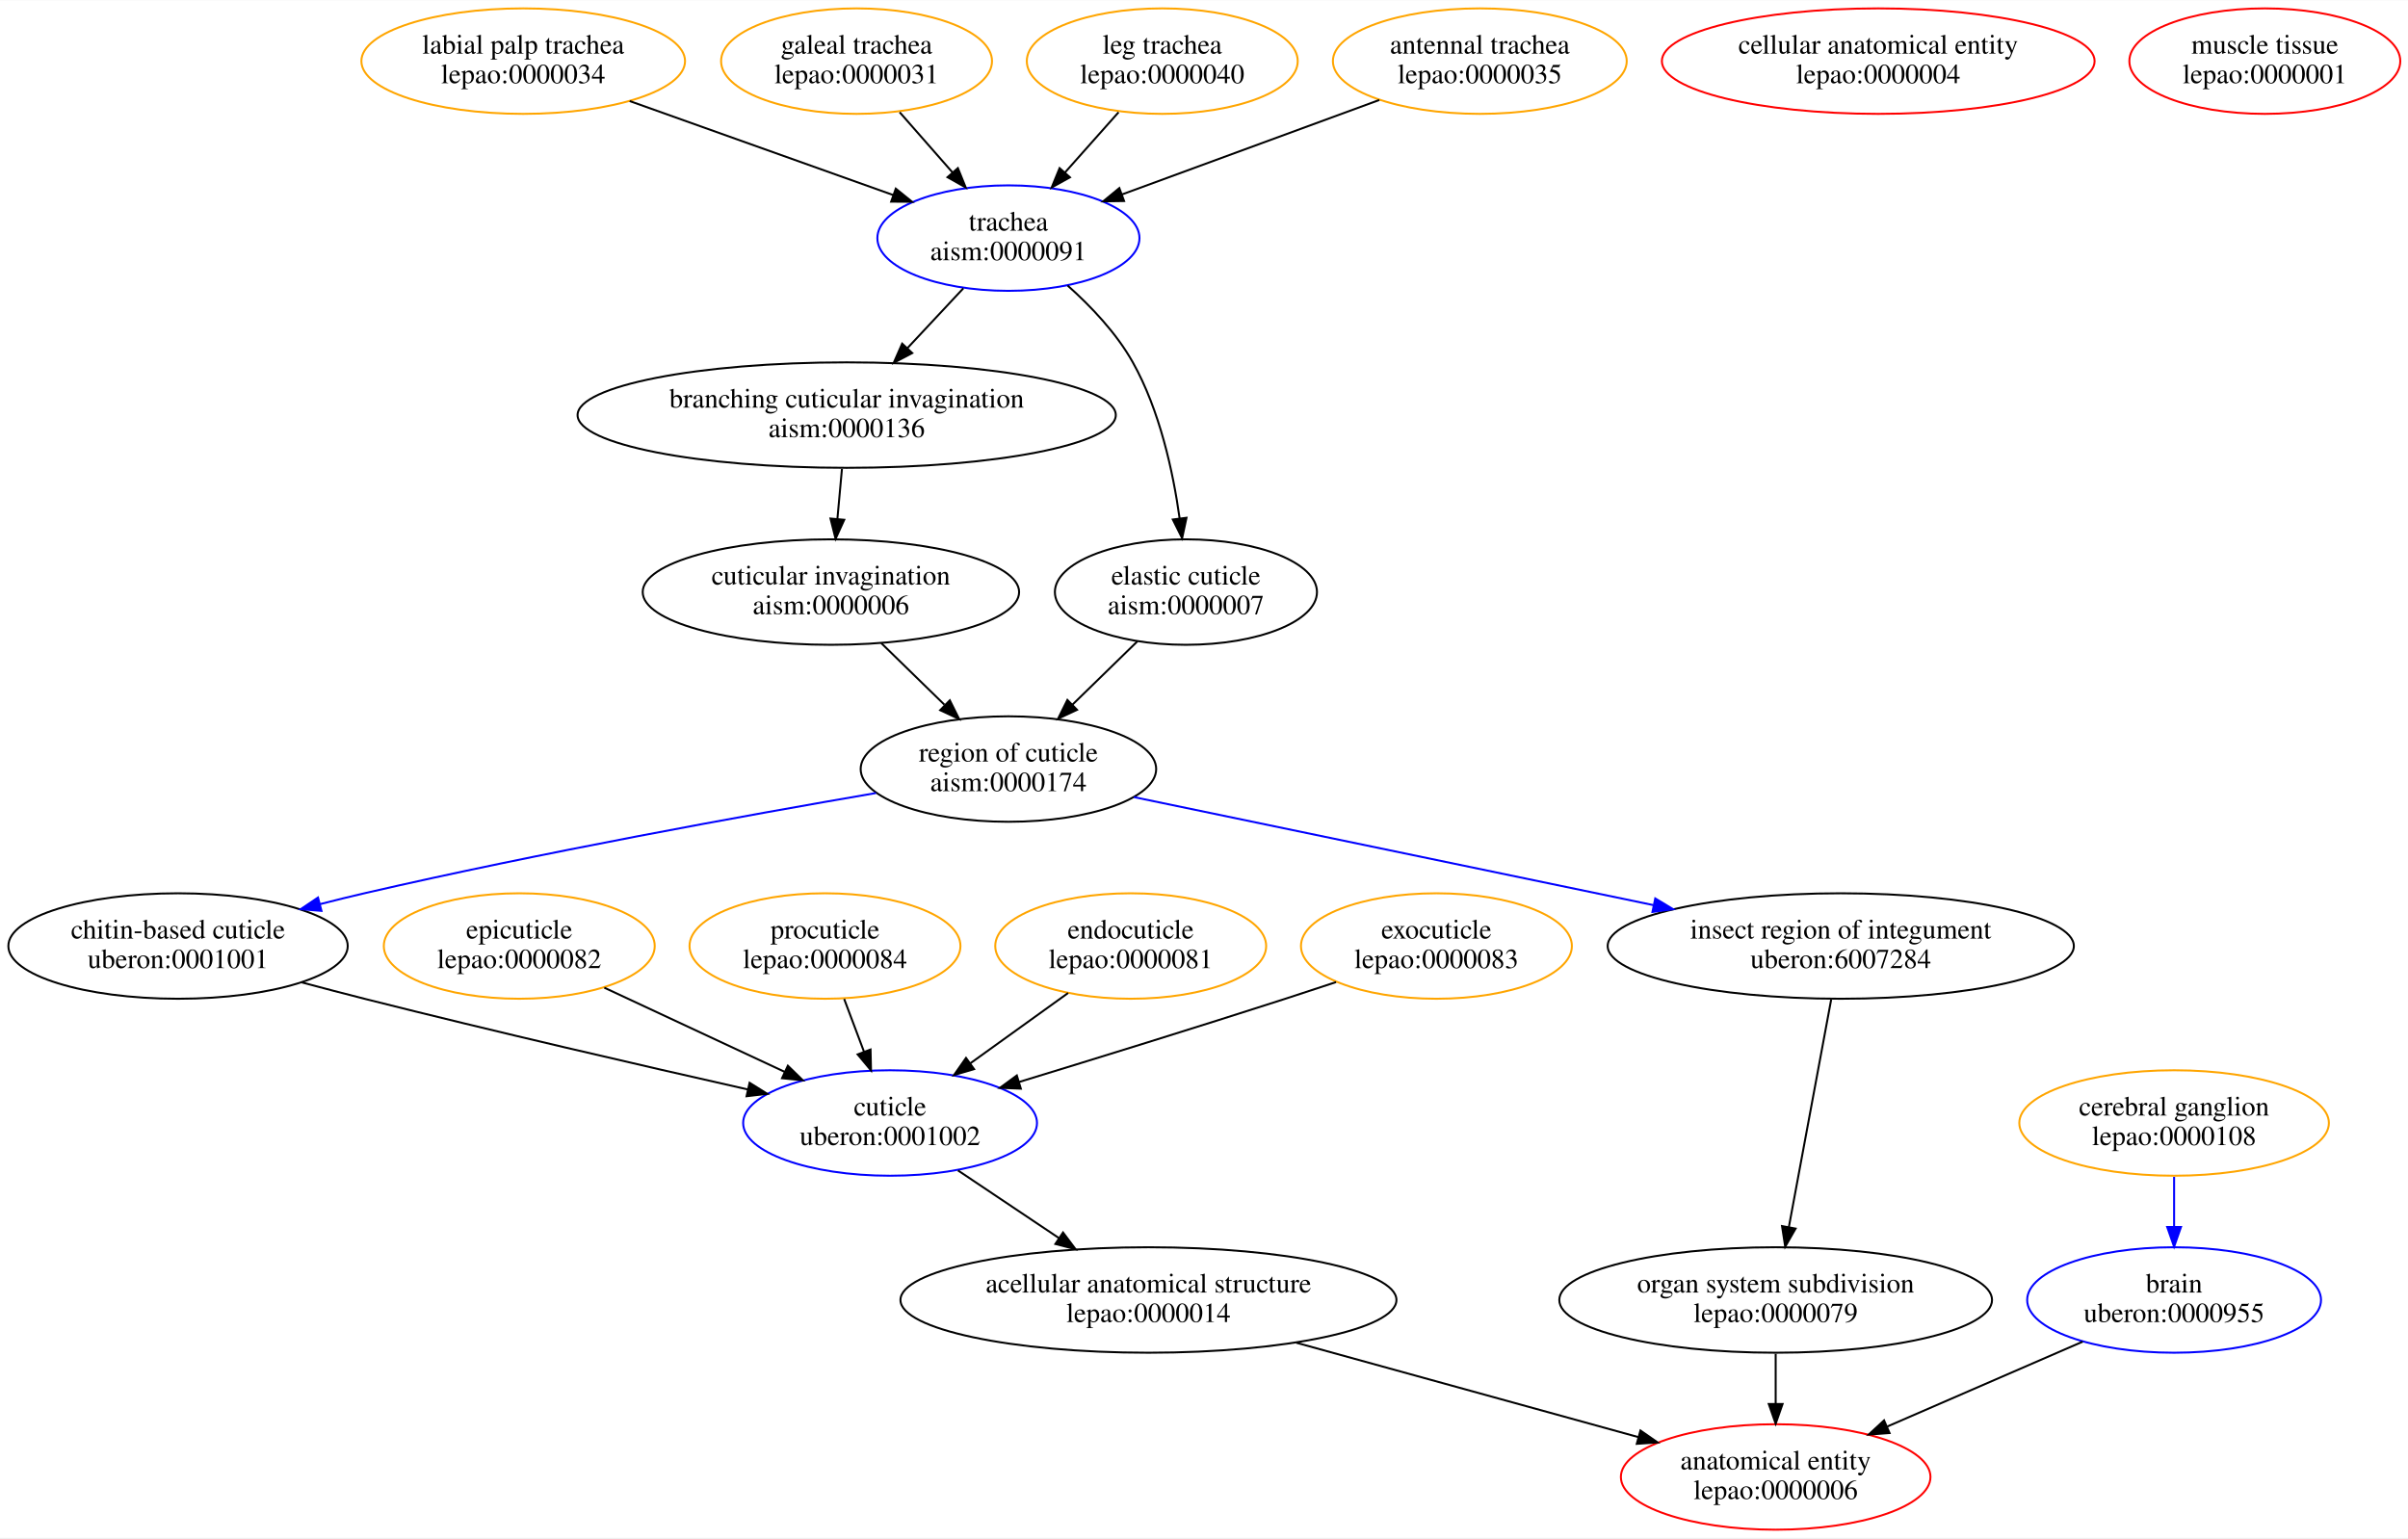
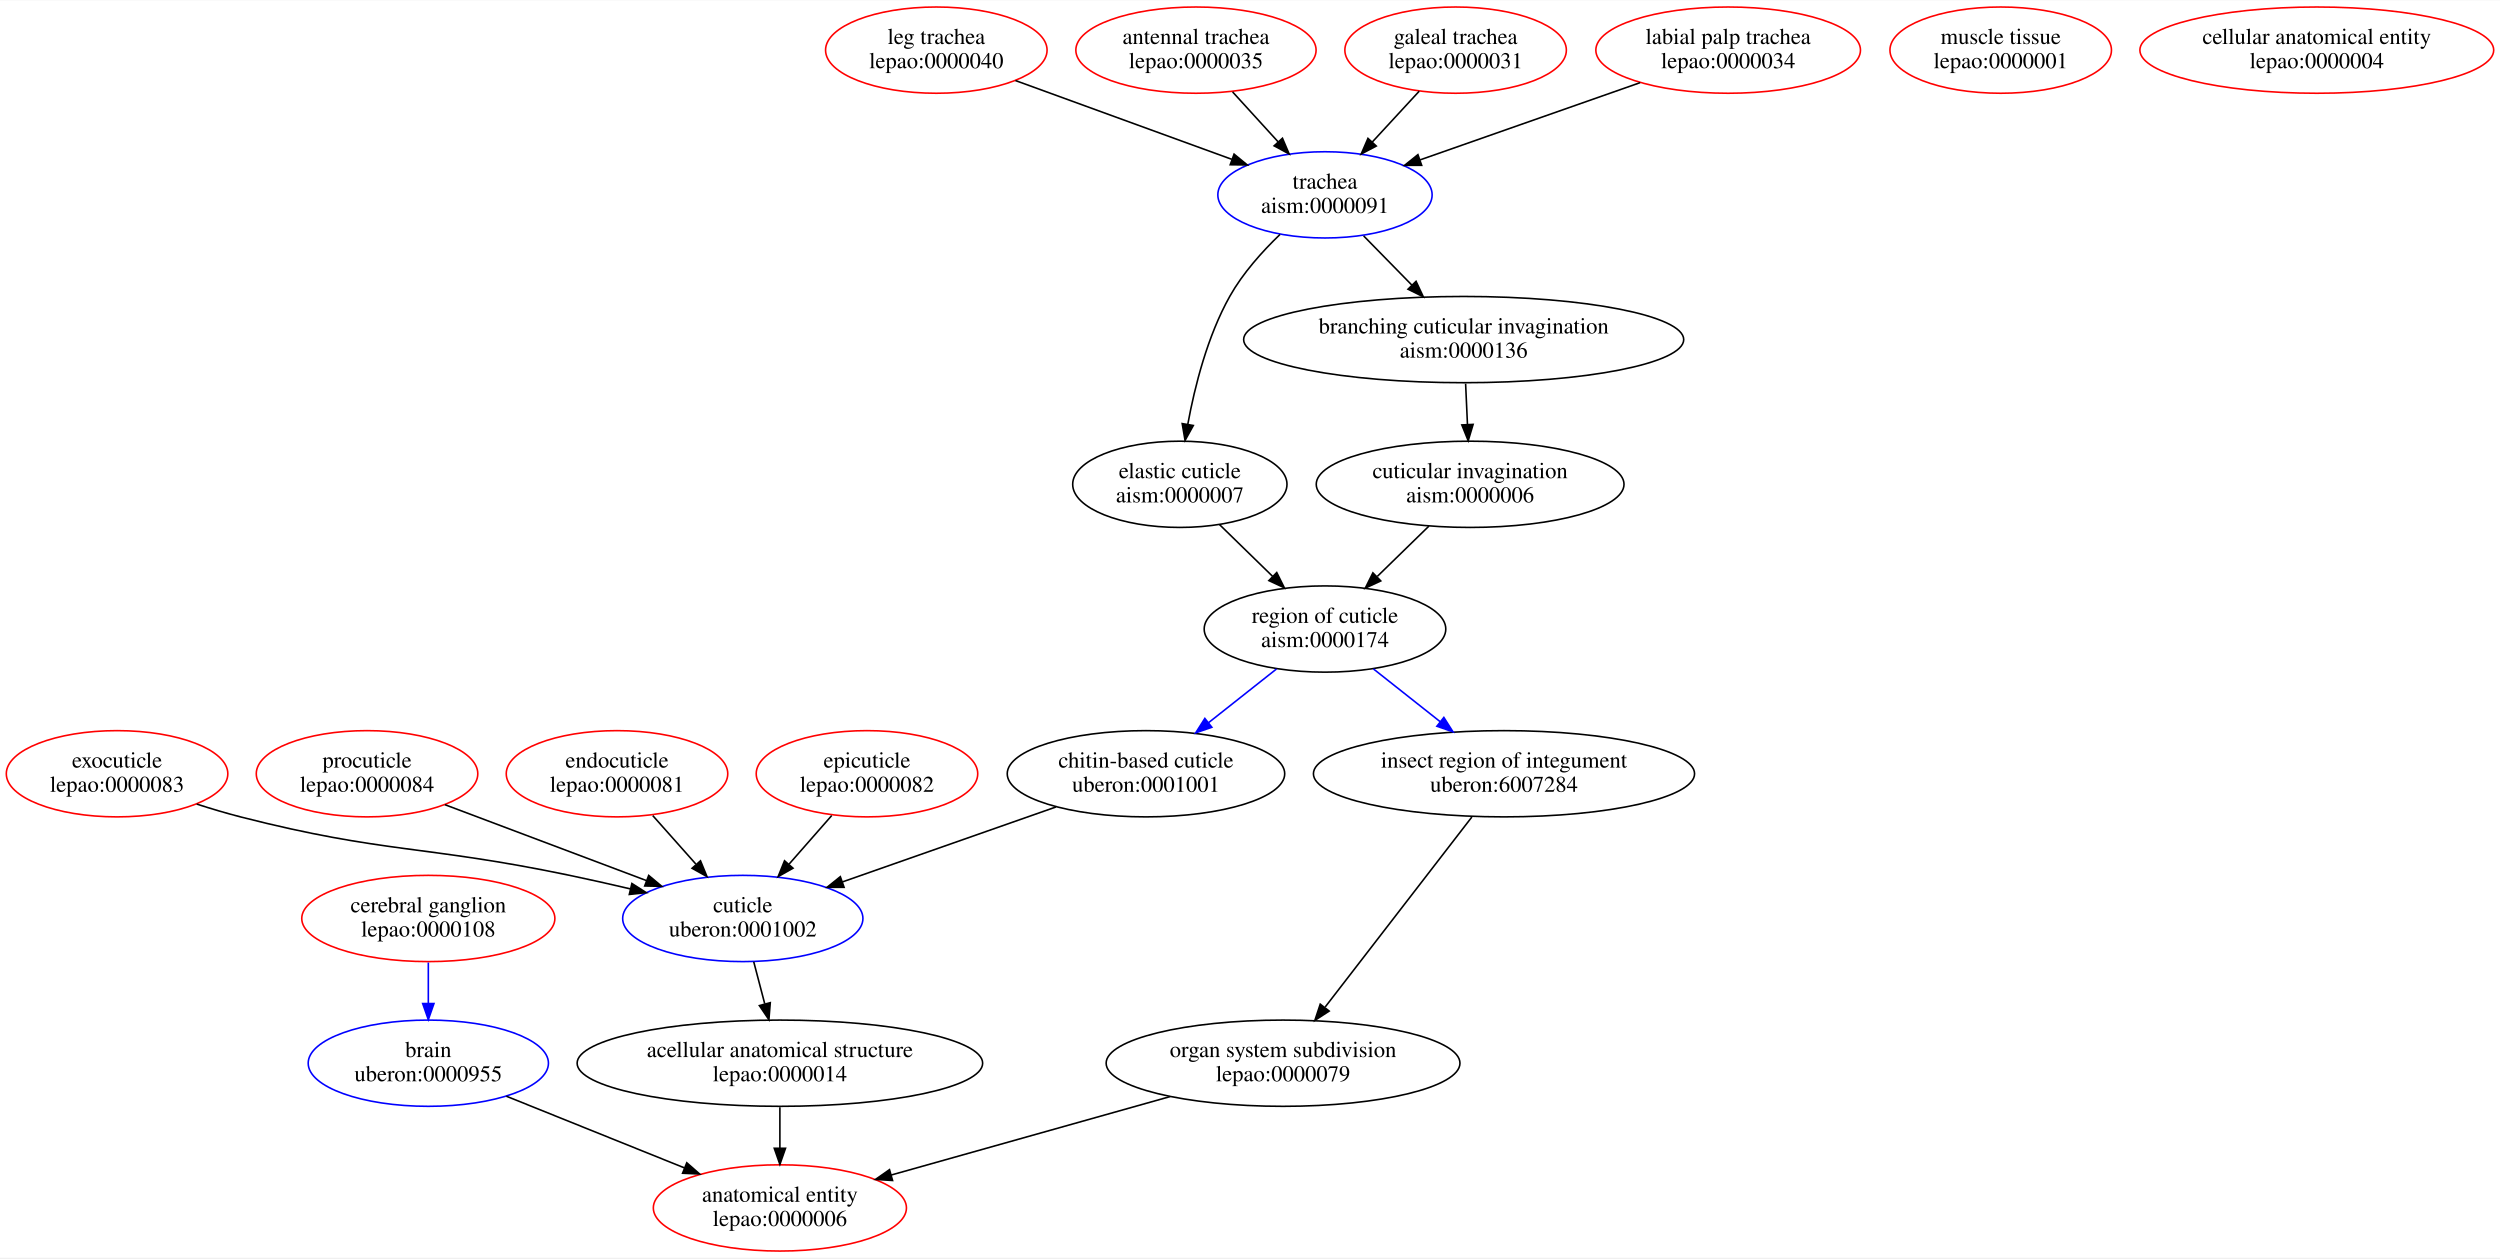
- <svg xmlns="http://www.w3.org/2000/svg" width="1221pt" height="780pt" viewBox="0.00 0.00 1220.86 779.66">
+ <svg xmlns="http://www.w3.org/2000/svg" width="1550pt" height="780pt" viewBox="0.00 0.00 1550.19 779.66">
  <g id="graph0" class="graph" transform="scale(1 1) rotate(0) translate(4 775.66)">
-     <polygon fill="white" stroke="transparent" points="-4,4 -4,-775.66 1216.86,-775.66 1216.86,4 -4,4" />
+     <polygon fill="white" stroke="transparent" points="-4,4 -4,-775.66 1546.19,-775.66 1546.19,4 -4,4" />
    <g id="node1" class="node">
-       <ellipse fill="none" stroke="orange" cx="261.27" cy="-744.79" rx="82.05" ry="26.74" />
-       <text text-anchor="middle" x="261.27" y="-748.59" font-family="Times,serif" font-size="14.00">labial palp trachea</text>
-       <text text-anchor="middle" x="261.27" y="-733.59" font-family="Times,serif" font-size="14.00">lepao:0000034</text>
+       <ellipse fill="none" stroke="black" cx="907.59" cy="-475.57" rx="95.42" ry="26.74" />
+       <text text-anchor="middle" x="907.59" y="-479.37" font-family="Times,serif" font-size="14.00">cuticular invagination</text>
+       <text text-anchor="middle" x="907.59" y="-464.37" font-family="Times,serif" font-size="14.00">aism:0000006</text>
    </g>
    <g id="node2" class="node">
-       <ellipse fill="none" stroke="blue" cx="507.27" cy="-655.05" rx="66.44" ry="26.74" />
-       <text text-anchor="middle" x="507.27" y="-658.85" font-family="Times,serif" font-size="14.00">trachea</text>
-       <text text-anchor="middle" x="507.27" y="-643.85" font-family="Times,serif" font-size="14.00">aism:0000091</text>
+       <ellipse fill="none" stroke="black" cx="817.59" cy="-385.83" rx="74.91" ry="26.74" />
+       <text text-anchor="middle" x="817.59" y="-389.63" font-family="Times,serif" font-size="14.00">region of cuticle</text>
+       <text text-anchor="middle" x="817.59" y="-374.63" font-family="Times,serif" font-size="14.00">aism:0000174</text>
    </g>
    <g id="edge1" class="edge">
-       <path fill="none" stroke="black" d="M315.25,-724.54C354.8,-710.43 408.41,-691.31 448.93,-676.86" />
-       <polygon fill="black" stroke="black" points="450.17,-680.13 458.41,-673.47 447.82,-673.54 450.17,-680.13" />
+       <path fill="none" stroke="black" d="M882.04,-449.66C872.09,-439.96 860.56,-428.72 850.03,-418.46" />
+       <polygon fill="black" stroke="black" points="852.18,-415.67 842.58,-411.19 847.3,-420.68 852.18,-415.67" />
+     </g>
+     <g id="node8" class="node">
+       <ellipse fill="none" stroke="black" cx="706.59" cy="-296.09" rx="86.03" ry="26.74" />
+       <text text-anchor="middle" x="706.59" y="-299.89" font-family="Times,serif" font-size="14.00">chitin-based cuticle</text>
+       <text text-anchor="middle" x="706.59" y="-284.89" font-family="Times,serif" font-size="14.00">uberon:0001001</text>
+     </g>
+     <g id="edge8" class="edge">
+       <path fill="none" stroke="blue" d="M787.55,-361.09C774.56,-350.82 759.2,-338.68 745.36,-327.74" />
+       <polygon fill="blue" stroke="blue" points="747.44,-324.92 737.42,-321.46 743.1,-330.41 747.44,-324.92" />
+     </g>
+     <g id="node12" class="node">
+       <ellipse fill="none" stroke="black" cx="928.59" cy="-296.09" rx="118.17" ry="26.74" />
+       <text text-anchor="middle" x="928.59" y="-299.89" font-family="Times,serif" font-size="14.00">insect region of integument</text>
+       <text text-anchor="middle" x="928.59" y="-284.89" font-family="Times,serif" font-size="14.00">uberon:6007284</text>
+     </g>
+     <g id="edge9" class="edge">
+       <path fill="none" stroke="blue" d="M847.63,-361.09C860.4,-350.99 875.47,-339.08 889.13,-328.28" />
+       <polygon fill="blue" stroke="blue" points="891.3,-331.03 896.97,-322.08 886.96,-325.54 891.3,-331.03" />
+     </g>
+     <g id="node3" class="node">
+       <ellipse fill="none" stroke="red" cx="68.59" cy="-296.09" rx="68.68" ry="26.74" />
+       <text text-anchor="middle" x="68.59" y="-299.89" font-family="Times,serif" font-size="14.00">exocuticle</text>
+       <text text-anchor="middle" x="68.59" y="-284.89" font-family="Times,serif" font-size="14.00">lepao:0000083</text>
+     </g>
+     <g id="node4" class="node">
+       <ellipse fill="none" stroke="blue" cx="456.59" cy="-206.35" rx="74.49" ry="26.74" />
+       <text text-anchor="middle" x="456.59" y="-210.15" font-family="Times,serif" font-size="14.00">cuticle</text>
+       <text text-anchor="middle" x="456.59" y="-195.15" font-family="Times,serif" font-size="14.00">uberon:0001002</text>
+     </g>
+     <g id="edge2" class="edge">
+       <path fill="none" stroke="black" d="M117.97,-277.29C127.08,-274.36 136.57,-271.52 145.59,-269.22 234.37,-246.57 258.88,-251.9 348.59,-233.22 360.95,-230.65 374.06,-227.7 386.72,-224.73" />
+       <polygon fill="black" stroke="black" points="387.82,-228.06 396.75,-222.36 386.21,-221.25 387.82,-228.06" />
+     </g>
+     <g id="node5" class="node">
+       <ellipse fill="none" stroke="black" cx="479.59" cy="-116.61" rx="125.73" ry="26.74" />
+       <text text-anchor="middle" x="479.59" y="-120.41" font-family="Times,serif" font-size="14.00">acellular anatomical structure</text>
+       <text text-anchor="middle" x="479.59" y="-105.41" font-family="Times,serif" font-size="14.00">lepao:0000014</text>
+     </g>
+     <g id="edge3" class="edge">
+       <path fill="none" stroke="black" d="M463.37,-179.5C465.5,-171.36 467.89,-162.22 470.18,-153.51" />
+       <polygon fill="black" stroke="black" points="473.63,-154.14 472.78,-143.58 466.86,-152.36 473.63,-154.14" />
+     </g>
+     <g id="node11" class="node">
+       <ellipse fill="none" stroke="red" cx="479.59" cy="-26.87" rx="78.48" ry="26.74" />
+       <text text-anchor="middle" x="479.59" y="-30.67" font-family="Times,serif" font-size="14.00">anatomical entity</text>
+       <text text-anchor="middle" x="479.59" y="-15.67" font-family="Times,serif" font-size="14.00">lepao:0000006</text>
+     </g>
+     <g id="edge18" class="edge">
+       <path fill="none" stroke="black" d="M479.59,-89.29C479.59,-81.32 479.59,-72.43 479.59,-63.94" />
+       <polygon fill="black" stroke="black" points="483.09,-63.87 479.59,-53.87 476.09,-63.87 483.09,-63.87" />
+     </g>
+     <g id="node6" class="node">
+       <ellipse fill="none" stroke="red" cx="261.59" cy="-206.35" rx="78.48" ry="26.74" />
+       <text text-anchor="middle" x="261.59" y="-210.15" font-family="Times,serif" font-size="14.00">cerebral ganglion</text>
+       <text text-anchor="middle" x="261.59" y="-195.15" font-family="Times,serif" font-size="14.00">lepao:0000108</text>
+     </g>
+     <g id="node7" class="node">
+       <ellipse fill="none" stroke="blue" cx="261.59" cy="-116.61" rx="74.49" ry="26.74" />
+       <text text-anchor="middle" x="261.59" y="-120.41" font-family="Times,serif" font-size="14.00">brain</text>
+       <text text-anchor="middle" x="261.59" y="-105.41" font-family="Times,serif" font-size="14.00">uberon:0000955</text>
+     </g>
+     <g id="edge4" class="edge">
+       <path fill="none" stroke="blue" d="M261.59,-179.03C261.59,-171.06 261.59,-162.17 261.59,-153.68" />
+       <polygon fill="blue" stroke="blue" points="265.09,-153.61 261.59,-143.61 258.09,-153.61 265.09,-153.61" />
+     </g>
+     <g id="edge17" class="edge">
+       <path fill="none" stroke="black" d="M309.97,-96.14C342.53,-83.03 385.68,-65.67 420.31,-51.73" />
+       <polygon fill="black" stroke="black" points="421.86,-54.88 429.83,-47.9 419.25,-48.38 421.86,-54.88" />
+     </g>
+     <g id="edge5" class="edge">
+       <path fill="none" stroke="black" d="M650.8,-275.51C611.49,-261.72 558.86,-243.24 518.31,-229.01" />
+       <polygon fill="black" stroke="black" points="519.39,-225.68 508.8,-225.67 517.07,-232.29 519.39,-225.68" />
+     </g>
+     <g id="node9" class="node">
+       <ellipse fill="none" stroke="black" cx="727.59" cy="-475.57" rx="66.44" ry="26.74" />
+       <text text-anchor="middle" x="727.59" y="-479.37" font-family="Times,serif" font-size="14.00">elastic cuticle</text>
+       <text text-anchor="middle" x="727.59" y="-464.37" font-family="Times,serif" font-size="14.00">aism:0000007</text>
+     </g>
+     <g id="edge6" class="edge">
+       <path fill="none" stroke="black" d="M752.18,-450.6C762.33,-440.7 774.24,-429.09 785.09,-418.51" />
+       <polygon fill="black" stroke="black" points="787.68,-420.87 792.4,-411.39 782.8,-415.86 787.68,-420.87" />
    </g>
    <g id="node10" class="node">
-       <ellipse fill="none" stroke="black" cx="425.27" cy="-565.31" rx="136.44" ry="26.74" />
-       <text text-anchor="middle" x="425.27" y="-569.11" font-family="Times,serif" font-size="14.00">branching cuticular invagination</text>
-       <text text-anchor="middle" x="425.27" y="-554.11" font-family="Times,serif" font-size="14.00">aism:0000136</text>
-     </g>
-     <g id="edge6" class="edge">
-       <path fill="none" stroke="black" d="M484.43,-629.61C475.66,-620.24 465.52,-609.38 456.13,-599.33" />
-       <polygon fill="black" stroke="black" points="458.51,-596.76 449.13,-591.84 453.4,-601.54 458.51,-596.76" />
-     </g>
-     <g id="node11" class="node">
-       <ellipse fill="none" stroke="black" cx="597.27" cy="-475.57" rx="66.44" ry="26.74" />
-       <text text-anchor="middle" x="597.27" y="-479.37" font-family="Times,serif" font-size="14.00">elastic cuticle</text>
-       <text text-anchor="middle" x="597.27" y="-464.37" font-family="Times,serif" font-size="14.00">aism:0000007</text>
+       <ellipse fill="none" stroke="black" cx="791.59" cy="-116.61" rx="109.7" ry="26.74" />
+       <text text-anchor="middle" x="791.59" y="-120.41" font-family="Times,serif" font-size="14.00">organ system subdivision</text>
+       <text text-anchor="middle" x="791.59" y="-105.41" font-family="Times,serif" font-size="14.00">lepao:0000079</text>
    </g>
    <g id="edge7" class="edge">
-       <path fill="none" stroke="black" d="M537.31,-630.98C549.21,-620.37 562.01,-606.88 570.27,-592.18 583.99,-567.76 590.75,-536.69 594.07,-512.91" />
-       <polygon fill="black" stroke="black" points="597.56,-513.24 595.34,-502.88 590.62,-512.36 597.56,-513.24" />
-     </g>
-     <g id="node3" class="node">
-       <ellipse fill="none" stroke="black" cx="507.27" cy="-385.83" rx="74.91" ry="26.74" />
-       <text text-anchor="middle" x="507.27" y="-389.63" font-family="Times,serif" font-size="14.00">region of cuticle</text>
-       <text text-anchor="middle" x="507.27" y="-374.63" font-family="Times,serif" font-size="14.00">aism:0000174</text>
-     </g>
-     <g id="node4" class="node">
-       <ellipse fill="none" stroke="black" cx="86.27" cy="-296.09" rx="86.03" ry="26.74" />
-       <text text-anchor="middle" x="86.27" y="-299.89" font-family="Times,serif" font-size="14.00">chitin-based cuticle</text>
-       <text text-anchor="middle" x="86.27" y="-284.89" font-family="Times,serif" font-size="14.00">uberon:0001001</text>
-     </g>
-     <g id="edge2" class="edge">
-       <path fill="none" stroke="blue" d="M440.14,-373.67C374.01,-362.31 270.24,-343.48 181.27,-322.96 173.77,-321.23 165.98,-319.31 158.22,-317.32" />
-       <polygon fill="blue" stroke="blue" points="158.99,-313.91 148.43,-314.77 157.23,-320.68 158.99,-313.91" />
-     </g>
-     <g id="node5" class="node">
-       <ellipse fill="none" stroke="black" cx="929.27" cy="-296.09" rx="118.17" ry="26.74" />
-       <text text-anchor="middle" x="929.27" y="-299.89" font-family="Times,serif" font-size="14.00">insect region of integument</text>
-       <text text-anchor="middle" x="929.27" y="-284.89" font-family="Times,serif" font-size="14.00">uberon:6007284</text>
-     </g>
-     <g id="edge3" class="edge">
-       <path fill="none" stroke="blue" d="M570.9,-371.6C640.79,-357.07 753.75,-333.58 834.16,-316.86" />
-       <polygon fill="blue" stroke="blue" points="835.22,-320.22 844.3,-314.76 833.79,-313.37 835.22,-320.22" />
-     </g>
-     <g id="node8" class="node">
-       <ellipse fill="none" stroke="blue" cx="447.27" cy="-206.35" rx="74.49" ry="26.74" />
-       <text text-anchor="middle" x="447.27" y="-210.15" font-family="Times,serif" font-size="14.00">cuticle</text>
-       <text text-anchor="middle" x="447.27" y="-195.15" font-family="Times,serif" font-size="14.00">uberon:0001002</text>
+       <path fill="none" stroke="black" d="M721.57,-95.92C669.92,-81.4 599.99,-61.73 548.58,-47.27" />
+       <polygon fill="black" stroke="black" points="549.46,-43.88 538.88,-44.55 547.56,-50.62 549.46,-43.88" />
+     </g>
+     <g id="edge21" class="edge">
+       <path fill="none" stroke="black" d="M908.67,-269.28C884.65,-238.17 844.23,-185.81 817.73,-151.48" />
+       <polygon fill="black" stroke="black" points="820.19,-148.94 811.31,-143.16 814.65,-153.22 820.19,-148.94" />
+     </g>
+     <g id="node13" class="node">
+       <ellipse fill="none" stroke="red" cx="223.59" cy="-296.09" rx="68.68" ry="26.74" />
+       <text text-anchor="middle" x="223.59" y="-299.89" font-family="Times,serif" font-size="14.00">procuticle</text>
+       <text text-anchor="middle" x="223.59" y="-284.89" font-family="Times,serif" font-size="14.00">lepao:0000084</text>
+     </g>
+     <g id="edge10" class="edge">
+       <path fill="none" stroke="black" d="M271.87,-276.91C308.12,-263.26 357.97,-244.49 396.76,-229.88" />
+       <polygon fill="black" stroke="black" points="398.24,-233.06 406.36,-226.26 395.77,-226.51 398.24,-233.06" />
+     </g>
+     <g id="node14" class="node">
+       <ellipse fill="none" stroke="red" cx="378.59" cy="-296.09" rx="68.68" ry="26.74" />
+       <text text-anchor="middle" x="378.59" y="-299.89" font-family="Times,serif" font-size="14.00">endocuticle</text>
+       <text text-anchor="middle" x="378.59" y="-284.89" font-family="Times,serif" font-size="14.00">lepao:0000081</text>
    </g>
    <g id="edge11" class="edge">
-       <path fill="none" stroke="black" d="M149.03,-277.64C159.77,-274.76 170.83,-271.86 181.27,-269.22 246.73,-252.7 321.66,-235.42 375.27,-223.33" />
-       <polygon fill="black" stroke="black" points="376.04,-226.75 385.03,-221.14 374.51,-219.92 376.04,-226.75" />
+       <path fill="none" stroke="black" d="M400.73,-270.18C409.05,-260.83 418.63,-250.05 427.48,-240.09" />
+       <polygon fill="black" stroke="black" points="430.36,-242.12 434.39,-232.32 425.13,-237.47 430.36,-242.12" />
+     </g>
+     <g id="node15" class="node">
+       <ellipse fill="none" stroke="red" cx="533.59" cy="-296.09" rx="68.68" ry="26.74" />
+       <text text-anchor="middle" x="533.59" y="-299.89" font-family="Times,serif" font-size="14.00">epicuticle</text>
+       <text text-anchor="middle" x="533.59" y="-284.89" font-family="Times,serif" font-size="14.00">lepao:0000082</text>
+     </g>
+     <g id="edge12" class="edge">
+       <path fill="none" stroke="black" d="M511.73,-270.18C503.52,-260.83 494.06,-250.05 485.32,-240.09" />
+       <polygon fill="black" stroke="black" points="487.73,-237.53 478.5,-232.32 482.47,-242.15 487.73,-237.53" />
    </g>
    <g id="node16" class="node">
-       <ellipse fill="none" stroke="black" cx="896.27" cy="-116.61" rx="109.7" ry="26.74" />
-       <text text-anchor="middle" x="896.27" y="-120.41" font-family="Times,serif" font-size="14.00">organ system subdivision</text>
-       <text text-anchor="middle" x="896.27" y="-105.41" font-family="Times,serif" font-size="14.00">lepao:0000079</text>
+       <ellipse fill="none" stroke="blue" cx="817.59" cy="-655.05" rx="66.44" ry="26.74" />
+       <text text-anchor="middle" x="817.59" y="-658.85" font-family="Times,serif" font-size="14.00">trachea</text>
+       <text text-anchor="middle" x="817.59" y="-643.85" font-family="Times,serif" font-size="14.00">aism:0000091</text>
+     </g>
+     <g id="edge13" class="edge">
+       <path fill="none" stroke="black" d="M789.71,-630.52C778.6,-619.84 766.59,-606.42 758.59,-592.18 744.76,-567.56 736.88,-536.5 732.52,-512.78" />
+       <polygon fill="black" stroke="black" points="735.95,-512.04 730.82,-502.77 729.05,-513.22 735.95,-512.04" />
+     </g>
+     <g id="node17" class="node">
+       <ellipse fill="none" stroke="black" cx="903.59" cy="-565.31" rx="136.44" ry="26.74" />
+       <text text-anchor="middle" x="903.59" y="-569.11" font-family="Times,serif" font-size="14.00">branching cuticular invagination</text>
+       <text text-anchor="middle" x="903.59" y="-554.11" font-family="Times,serif" font-size="14.00">aism:0000136</text>
+     </g>
+     <g id="edge14" class="edge">
+       <path fill="none" stroke="black" d="M841.55,-629.61C850.82,-620.14 861.58,-609.17 871.51,-599.04" />
+       <polygon fill="black" stroke="black" points="874.06,-601.44 878.56,-591.84 869.06,-596.54 874.06,-601.44" />
+     </g>
+     <g id="edge16" class="edge">
+       <path fill="none" stroke="black" d="M904.79,-537.99C905.15,-530.02 905.56,-521.13 905.94,-512.64" />
+       <polygon fill="black" stroke="black" points="909.44,-512.72 906.4,-502.57 902.45,-512.4 909.44,-512.72" />
+     </g>
+     <g id="node18" class="node">
+       <ellipse fill="none" stroke="red" cx="576.59" cy="-744.79" rx="68.68" ry="26.74" />
+       <text text-anchor="middle" x="576.59" y="-748.59" font-family="Times,serif" font-size="14.00">leg trachea</text>
+       <text text-anchor="middle" x="576.59" y="-733.59" font-family="Times,serif" font-size="14.00">lepao:0000040</text>
+     </g>
+     <g id="edge15" class="edge">
+       <path fill="none" stroke="black" d="M625.65,-725.93C664.51,-711.78 718.89,-691.99 759.84,-677.07" />
+       <polygon fill="black" stroke="black" points="761.22,-680.3 769.42,-673.59 758.83,-673.72 761.22,-680.3" />
+     </g>
+     <g id="node19" class="node">
+       <ellipse fill="none" stroke="red" cx="1236.59" cy="-744.79" rx="68.68" ry="26.74" />
+       <text text-anchor="middle" x="1236.59" y="-748.59" font-family="Times,serif" font-size="14.00">muscle tissue</text>
+       <text text-anchor="middle" x="1236.59" y="-733.59" font-family="Times,serif" font-size="14.00">lepao:0000001</text>
+     </g>
+     <g id="node20" class="node">
+       <ellipse fill="none" stroke="red" cx="737.59" cy="-744.79" rx="74.49" ry="26.74" />
+       <text text-anchor="middle" x="737.59" y="-748.59" font-family="Times,serif" font-size="14.00">antennal trachea</text>
+       <text text-anchor="middle" x="737.59" y="-733.59" font-family="Times,serif" font-size="14.00">lepao:0000035</text>
    </g>
    <g id="edge19" class="edge">
-       <path fill="none" stroke="black" d="M924.4,-268.9C918.73,-238.41 909.33,-187.85 902.97,-153.66" />
-       <polygon fill="black" stroke="black" points="906.37,-152.81 901.1,-143.62 899.49,-154.09 906.37,-152.81" />
-     </g>
-     <g id="node6" class="node">
-       <ellipse fill="none" stroke="red" cx="896.27" cy="-26.87" rx="78.48" ry="26.74" />
-       <text text-anchor="middle" x="896.27" y="-30.67" font-family="Times,serif" font-size="14.00">anatomical entity</text>
-       <text text-anchor="middle" x="896.27" y="-15.67" font-family="Times,serif" font-size="14.00">lepao:0000006</text>
-     </g>
-     <g id="node7" class="node">
-       <ellipse fill="none" stroke="orange" cx="430.27" cy="-744.79" rx="68.68" ry="26.74" />
-       <text text-anchor="middle" x="430.27" y="-748.59" font-family="Times,serif" font-size="14.00">galeal trachea</text>
-       <text text-anchor="middle" x="430.27" y="-733.59" font-family="Times,serif" font-size="14.00">lepao:0000031</text>
-     </g>
-     <g id="edge4" class="edge">
-       <path fill="none" stroke="black" d="M452.13,-718.88C460.49,-709.35 470.15,-698.35 479.02,-688.24" />
-       <polygon fill="black" stroke="black" points="481.65,-690.54 485.62,-680.72 476.39,-685.93 481.65,-690.54" />
-     </g>
-     <g id="node9" class="node">
-       <ellipse fill="none" stroke="black" cx="578.27" cy="-116.61" rx="125.73" ry="26.74" />
-       <text text-anchor="middle" x="578.27" y="-120.41" font-family="Times,serif" font-size="14.00">acellular anatomical structure</text>
-       <text text-anchor="middle" x="578.27" y="-105.41" font-family="Times,serif" font-size="14.00">lepao:0000014</text>
-     </g>
-     <g id="edge5" class="edge">
-       <path fill="none" stroke="black" d="M481.69,-182.3C497.31,-171.83 516,-159.31 532.76,-148.09" />
-       <polygon fill="black" stroke="black" points="534.96,-150.83 541.32,-142.35 531.07,-145.01 534.96,-150.83" />
-     </g>
-     <g id="edge15" class="edge">
-       <path fill="none" stroke="black" d="M653.23,-94.93C705.75,-80.44 775.45,-61.2 826.74,-47.05" />
-       <polygon fill="black" stroke="black" points="827.71,-50.42 836.42,-44.38 825.85,-43.67 827.71,-50.42" />
-     </g>
-     <g id="node17" class="node">
-       <ellipse fill="none" stroke="black" cx="417.27" cy="-475.57" rx="95.42" ry="26.74" />
-       <text text-anchor="middle" x="417.27" y="-479.37" font-family="Times,serif" font-size="14.00">cuticular invagination</text>
-       <text text-anchor="middle" x="417.27" y="-464.37" font-family="Times,serif" font-size="14.00">aism:0000006</text>
-     </g>
-     <g id="edge16" class="edge">
-       <path fill="none" stroke="black" d="M422.87,-537.99C422.14,-530.02 421.33,-521.13 420.56,-512.64" />
-       <polygon fill="black" stroke="black" points="424.03,-512.22 419.64,-502.57 417.06,-512.85 424.03,-512.22" />
+       <path fill="none" stroke="black" d="M760.3,-718.88C769.06,-709.27 779.19,-698.16 788.48,-687.98" />
+       <polygon fill="black" stroke="black" points="791.22,-690.16 795.37,-680.41 786.05,-685.45 791.22,-690.16" />
+     </g>
+     <g id="node21" class="node">
+       <ellipse fill="none" stroke="red" cx="898.59" cy="-744.79" rx="68.68" ry="26.74" />
+       <text text-anchor="middle" x="898.59" y="-748.59" font-family="Times,serif" font-size="14.00">galeal trachea</text>
+       <text text-anchor="middle" x="898.59" y="-733.59" font-family="Times,serif" font-size="14.00">lepao:0000031</text>
+     </g>
+     <g id="edge20" class="edge">
+       <path fill="none" stroke="black" d="M876.03,-719.35C866.99,-709.56 856.45,-698.15 846.84,-687.73" />
+       <polygon fill="black" stroke="black" points="849.39,-685.33 840.03,-680.36 844.24,-690.08 849.39,-685.33" />
+     </g>
+     <g id="node22" class="node">
+       <ellipse fill="none" stroke="red" cx="1432.59" cy="-744.79" rx="109.7" ry="26.74" />
+       <text text-anchor="middle" x="1432.59" y="-748.59" font-family="Times,serif" font-size="14.00">cellular anatomical entity</text>
+       <text text-anchor="middle" x="1432.59" y="-733.59" font-family="Times,serif" font-size="14.00">lepao:0000004</text>
+     </g>
+     <g id="node23" class="node">
+       <ellipse fill="none" stroke="red" cx="1067.59" cy="-744.79" rx="82.05" ry="26.74" />
+       <text text-anchor="middle" x="1067.59" y="-748.59" font-family="Times,serif" font-size="14.00">labial palp trachea</text>
+       <text text-anchor="middle" x="1067.59" y="-733.59" font-family="Times,serif" font-size="14.00">lepao:0000034</text>
    </g>
    <g id="edge22" class="edge">
-       <path fill="none" stroke="black" d="M572.67,-450.6C562.53,-440.7 550.62,-429.09 539.77,-418.51" />
-       <polygon fill="black" stroke="black" points="542.06,-415.86 532.46,-411.39 537.17,-420.87 542.06,-415.86" />
-     </g>
-     <g id="node12" class="node">
-       <ellipse fill="none" stroke="orange" cx="259.27" cy="-296.09" rx="68.68" ry="26.74" />
-       <text text-anchor="middle" x="259.27" y="-299.89" font-family="Times,serif" font-size="14.00">epicuticle</text>
-       <text text-anchor="middle" x="259.27" y="-284.89" font-family="Times,serif" font-size="14.00">lepao:0000082</text>
-     </g>
-     <g id="edge8" class="edge">
-       <path fill="none" stroke="black" d="M302.4,-274.96C329.59,-262.27 364.91,-245.78 393.87,-232.27" />
-       <polygon fill="black" stroke="black" points="395.45,-235.4 403.03,-228 392.49,-229.05 395.45,-235.4" />
-     </g>
-     <g id="node13" class="node">
-       <ellipse fill="none" stroke="orange" cx="585.27" cy="-744.79" rx="68.68" ry="26.74" />
-       <text text-anchor="middle" x="585.27" y="-748.59" font-family="Times,serif" font-size="14.00">leg trachea</text>
-       <text text-anchor="middle" x="585.27" y="-733.59" font-family="Times,serif" font-size="14.00">lepao:0000040</text>
-     </g>
-     <g id="edge9" class="edge">
-       <path fill="none" stroke="black" d="M563.12,-718.88C554.65,-709.35 544.87,-698.35 535.88,-688.24" />
-       <polygon fill="black" stroke="black" points="538.46,-685.87 529.2,-680.72 533.22,-690.52 538.46,-685.87" />
-     </g>
-     <g id="node14" class="node">
-       <ellipse fill="none" stroke="orange" cx="414.27" cy="-296.09" rx="68.68" ry="26.74" />
-       <text text-anchor="middle" x="414.27" y="-299.89" font-family="Times,serif" font-size="14.00">procuticle</text>
-       <text text-anchor="middle" x="414.27" y="-284.89" font-family="Times,serif" font-size="14.00">lepao:0000084</text>
-     </g>
-     <g id="edge10" class="edge">
-       <path fill="none" stroke="black" d="M423.99,-269.24C427.15,-260.85 430.7,-251.4 434.07,-242.45" />
-       <polygon fill="black" stroke="black" points="437.37,-243.61 437.61,-233.02 430.82,-241.14 437.37,-243.61" />
-     </g>
-     <g id="node15" class="node">
-       <ellipse fill="none" stroke="red" cx="948.27" cy="-744.79" rx="109.7" ry="26.74" />
-       <text text-anchor="middle" x="948.27" y="-748.59" font-family="Times,serif" font-size="14.00">cellular anatomical entity</text>
-       <text text-anchor="middle" x="948.27" y="-733.59" font-family="Times,serif" font-size="14.00">lepao:0000004</text>
-     </g>
-     <g id="edge12" class="edge">
-       <path fill="none" stroke="black" d="M896.27,-89.29C896.27,-81.32 896.27,-72.43 896.27,-63.94" />
-       <polygon fill="black" stroke="black" points="899.77,-63.87 896.27,-53.87 892.77,-63.87 899.77,-63.87" />
-     </g>
-     <g id="edge13" class="edge">
-       <path fill="none" stroke="black" d="M442.82,-449.66C452.77,-439.96 464.29,-428.72 474.82,-418.46" />
-       <polygon fill="black" stroke="black" points="477.56,-420.68 482.28,-411.19 472.67,-415.67 477.56,-420.68" />
-     </g>
-     <g id="node18" class="node">
-       <ellipse fill="none" stroke="orange" cx="1098.27" cy="-206.35" rx="78.48" ry="26.74" />
-       <text text-anchor="middle" x="1098.27" y="-210.15" font-family="Times,serif" font-size="14.00">cerebral ganglion</text>
-       <text text-anchor="middle" x="1098.27" y="-195.15" font-family="Times,serif" font-size="14.00">lepao:0000108</text>
-     </g>
-     <g id="node19" class="node">
-       <ellipse fill="none" stroke="blue" cx="1098.27" cy="-116.61" rx="74.49" ry="26.74" />
-       <text text-anchor="middle" x="1098.27" y="-120.41" font-family="Times,serif" font-size="14.00">brain</text>
-       <text text-anchor="middle" x="1098.27" y="-105.41" font-family="Times,serif" font-size="14.00">uberon:0000955</text>
-     </g>
-     <g id="edge14" class="edge">
-       <path fill="none" stroke="blue" d="M1098.27,-179.03C1098.27,-171.06 1098.27,-162.17 1098.27,-153.68" />
-       <polygon fill="blue" stroke="blue" points="1101.77,-153.61 1098.27,-143.61 1094.77,-153.61 1101.77,-153.61" />
-     </g>
-     <g id="edge20" class="edge">
-       <path fill="none" stroke="black" d="M1051.92,-95.48C1022.47,-82.69 984.15,-66.04 952.9,-52.47" />
-       <polygon fill="black" stroke="black" points="954.01,-49.14 943.44,-48.36 951.22,-55.56 954.01,-49.14" />
-     </g>
-     <g id="node20" class="node">
-       <ellipse fill="none" stroke="orange" cx="569.27" cy="-296.09" rx="68.68" ry="26.74" />
-       <text text-anchor="middle" x="569.27" y="-299.89" font-family="Times,serif" font-size="14.00">endocuticle</text>
-       <text text-anchor="middle" x="569.27" y="-284.89" font-family="Times,serif" font-size="14.00">lepao:0000081</text>
-     </g>
-     <g id="edge17" class="edge">
-       <path fill="none" stroke="black" d="M537.53,-272.27C522.38,-261.37 504.07,-248.2 487.92,-236.59" />
-       <polygon fill="black" stroke="black" points="489.86,-233.67 479.69,-230.67 485.77,-239.35 489.86,-233.67" />
-     </g>
-     <g id="node21" class="node">
-       <ellipse fill="none" stroke="orange" cx="746.27" cy="-744.79" rx="74.49" ry="26.74" />
-       <text text-anchor="middle" x="746.27" y="-748.59" font-family="Times,serif" font-size="14.00">antennal trachea</text>
-       <text text-anchor="middle" x="746.27" y="-733.59" font-family="Times,serif" font-size="14.00">lepao:0000035</text>
-     </g>
-     <g id="edge18" class="edge">
-       <path fill="none" stroke="black" d="M695.29,-725.08C657.04,-711.03 604.65,-691.8 564.88,-677.2" />
-       <polygon fill="black" stroke="black" points="565.91,-673.85 555.32,-673.69 563.5,-680.42 565.91,-673.85" />
-     </g>
-     <g id="node22" class="node">
-       <ellipse fill="none" stroke="orange" cx="724.27" cy="-296.09" rx="68.68" ry="26.74" />
-       <text text-anchor="middle" x="724.27" y="-299.89" font-family="Times,serif" font-size="14.00">exocuticle</text>
-       <text text-anchor="middle" x="724.27" y="-284.89" font-family="Times,serif" font-size="14.00">lepao:0000083</text>
-     </g>
-     <g id="edge21" class="edge">
-       <path fill="none" stroke="black" d="M673.38,-277.8C664.68,-274.9 655.72,-271.95 647.27,-269.22 602.46,-254.77 551.8,-239.1 512.68,-227.15" />
-       <polygon fill="black" stroke="black" points="513.57,-223.76 502.99,-224.19 511.53,-230.46 513.57,-223.76" />
-     </g>
-     <g id="node23" class="node">
-       <ellipse fill="none" stroke="red" cx="1144.27" cy="-744.79" rx="68.68" ry="26.74" />
-       <text text-anchor="middle" x="1144.27" y="-748.59" font-family="Times,serif" font-size="14.00">muscle tissue</text>
-       <text text-anchor="middle" x="1144.27" y="-733.59" font-family="Times,serif" font-size="14.00">lepao:0000001</text>
+       <path fill="none" stroke="black" d="M1013.03,-724.64C972.73,-710.5 917.93,-691.27 876.6,-676.76" />
+       <polygon fill="black" stroke="black" points="877.54,-673.38 866.94,-673.37 875.22,-679.99 877.54,-673.38" />
    </g>
  </g>
</svg>
